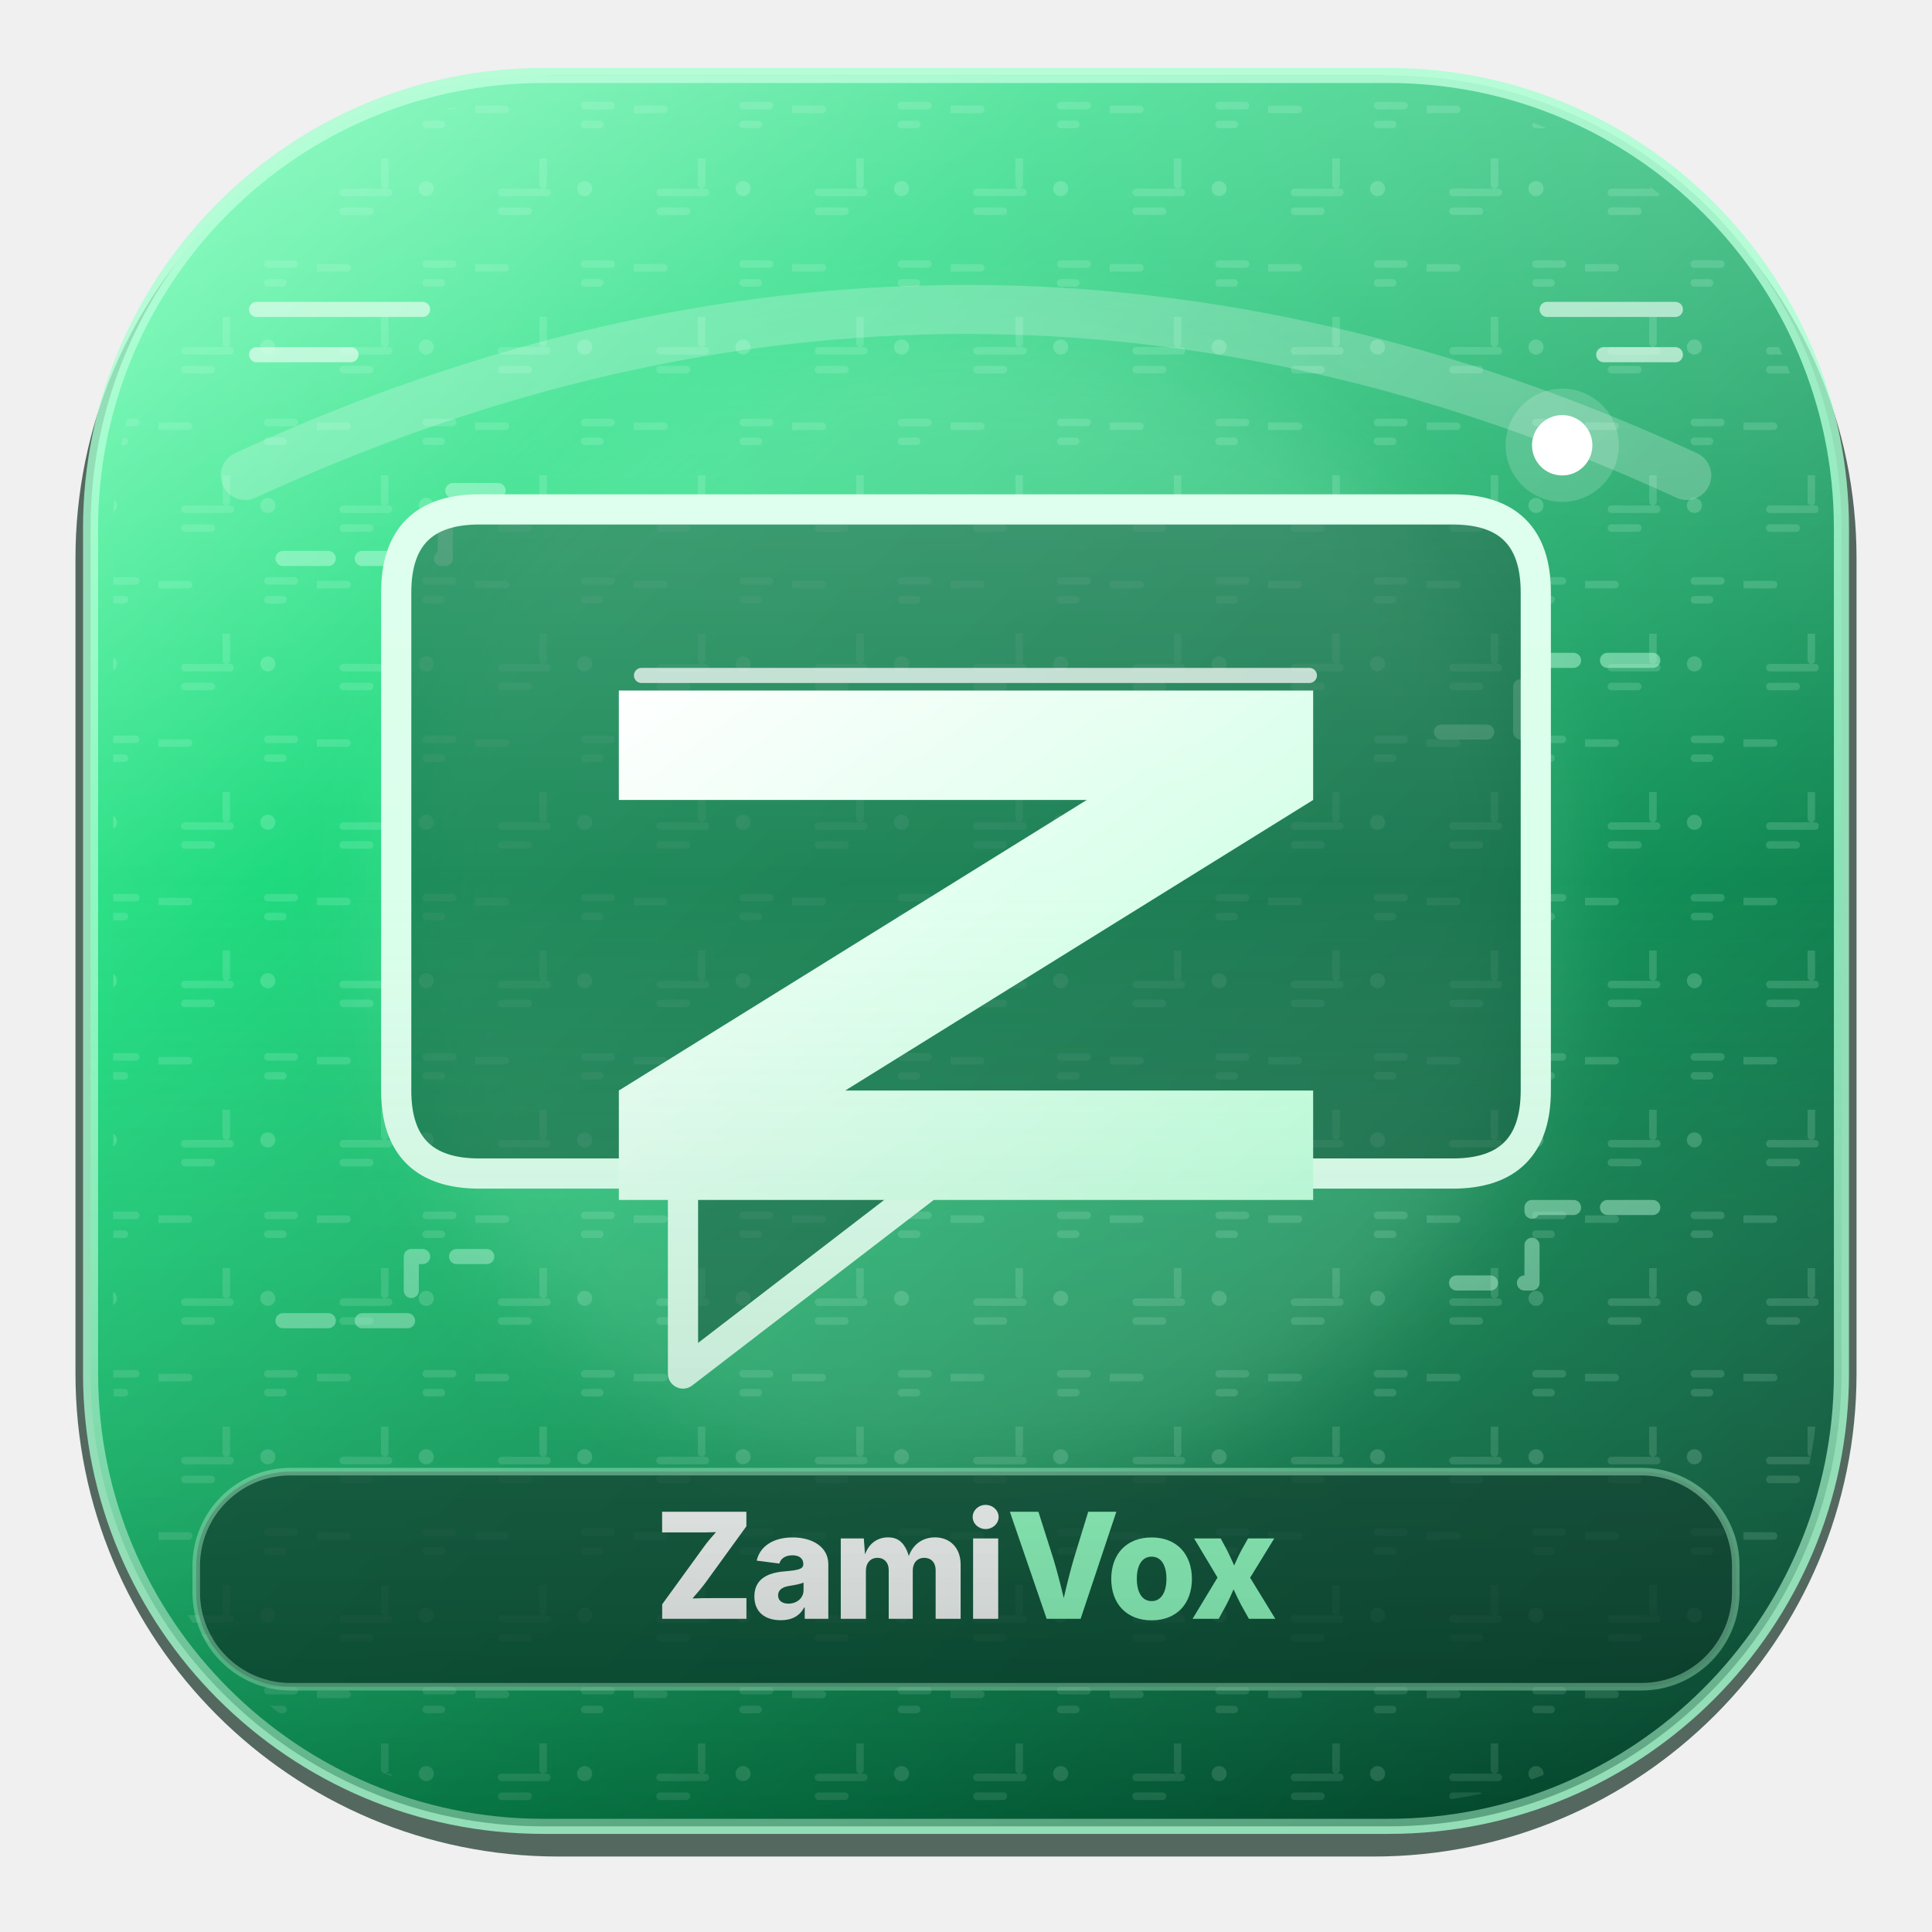
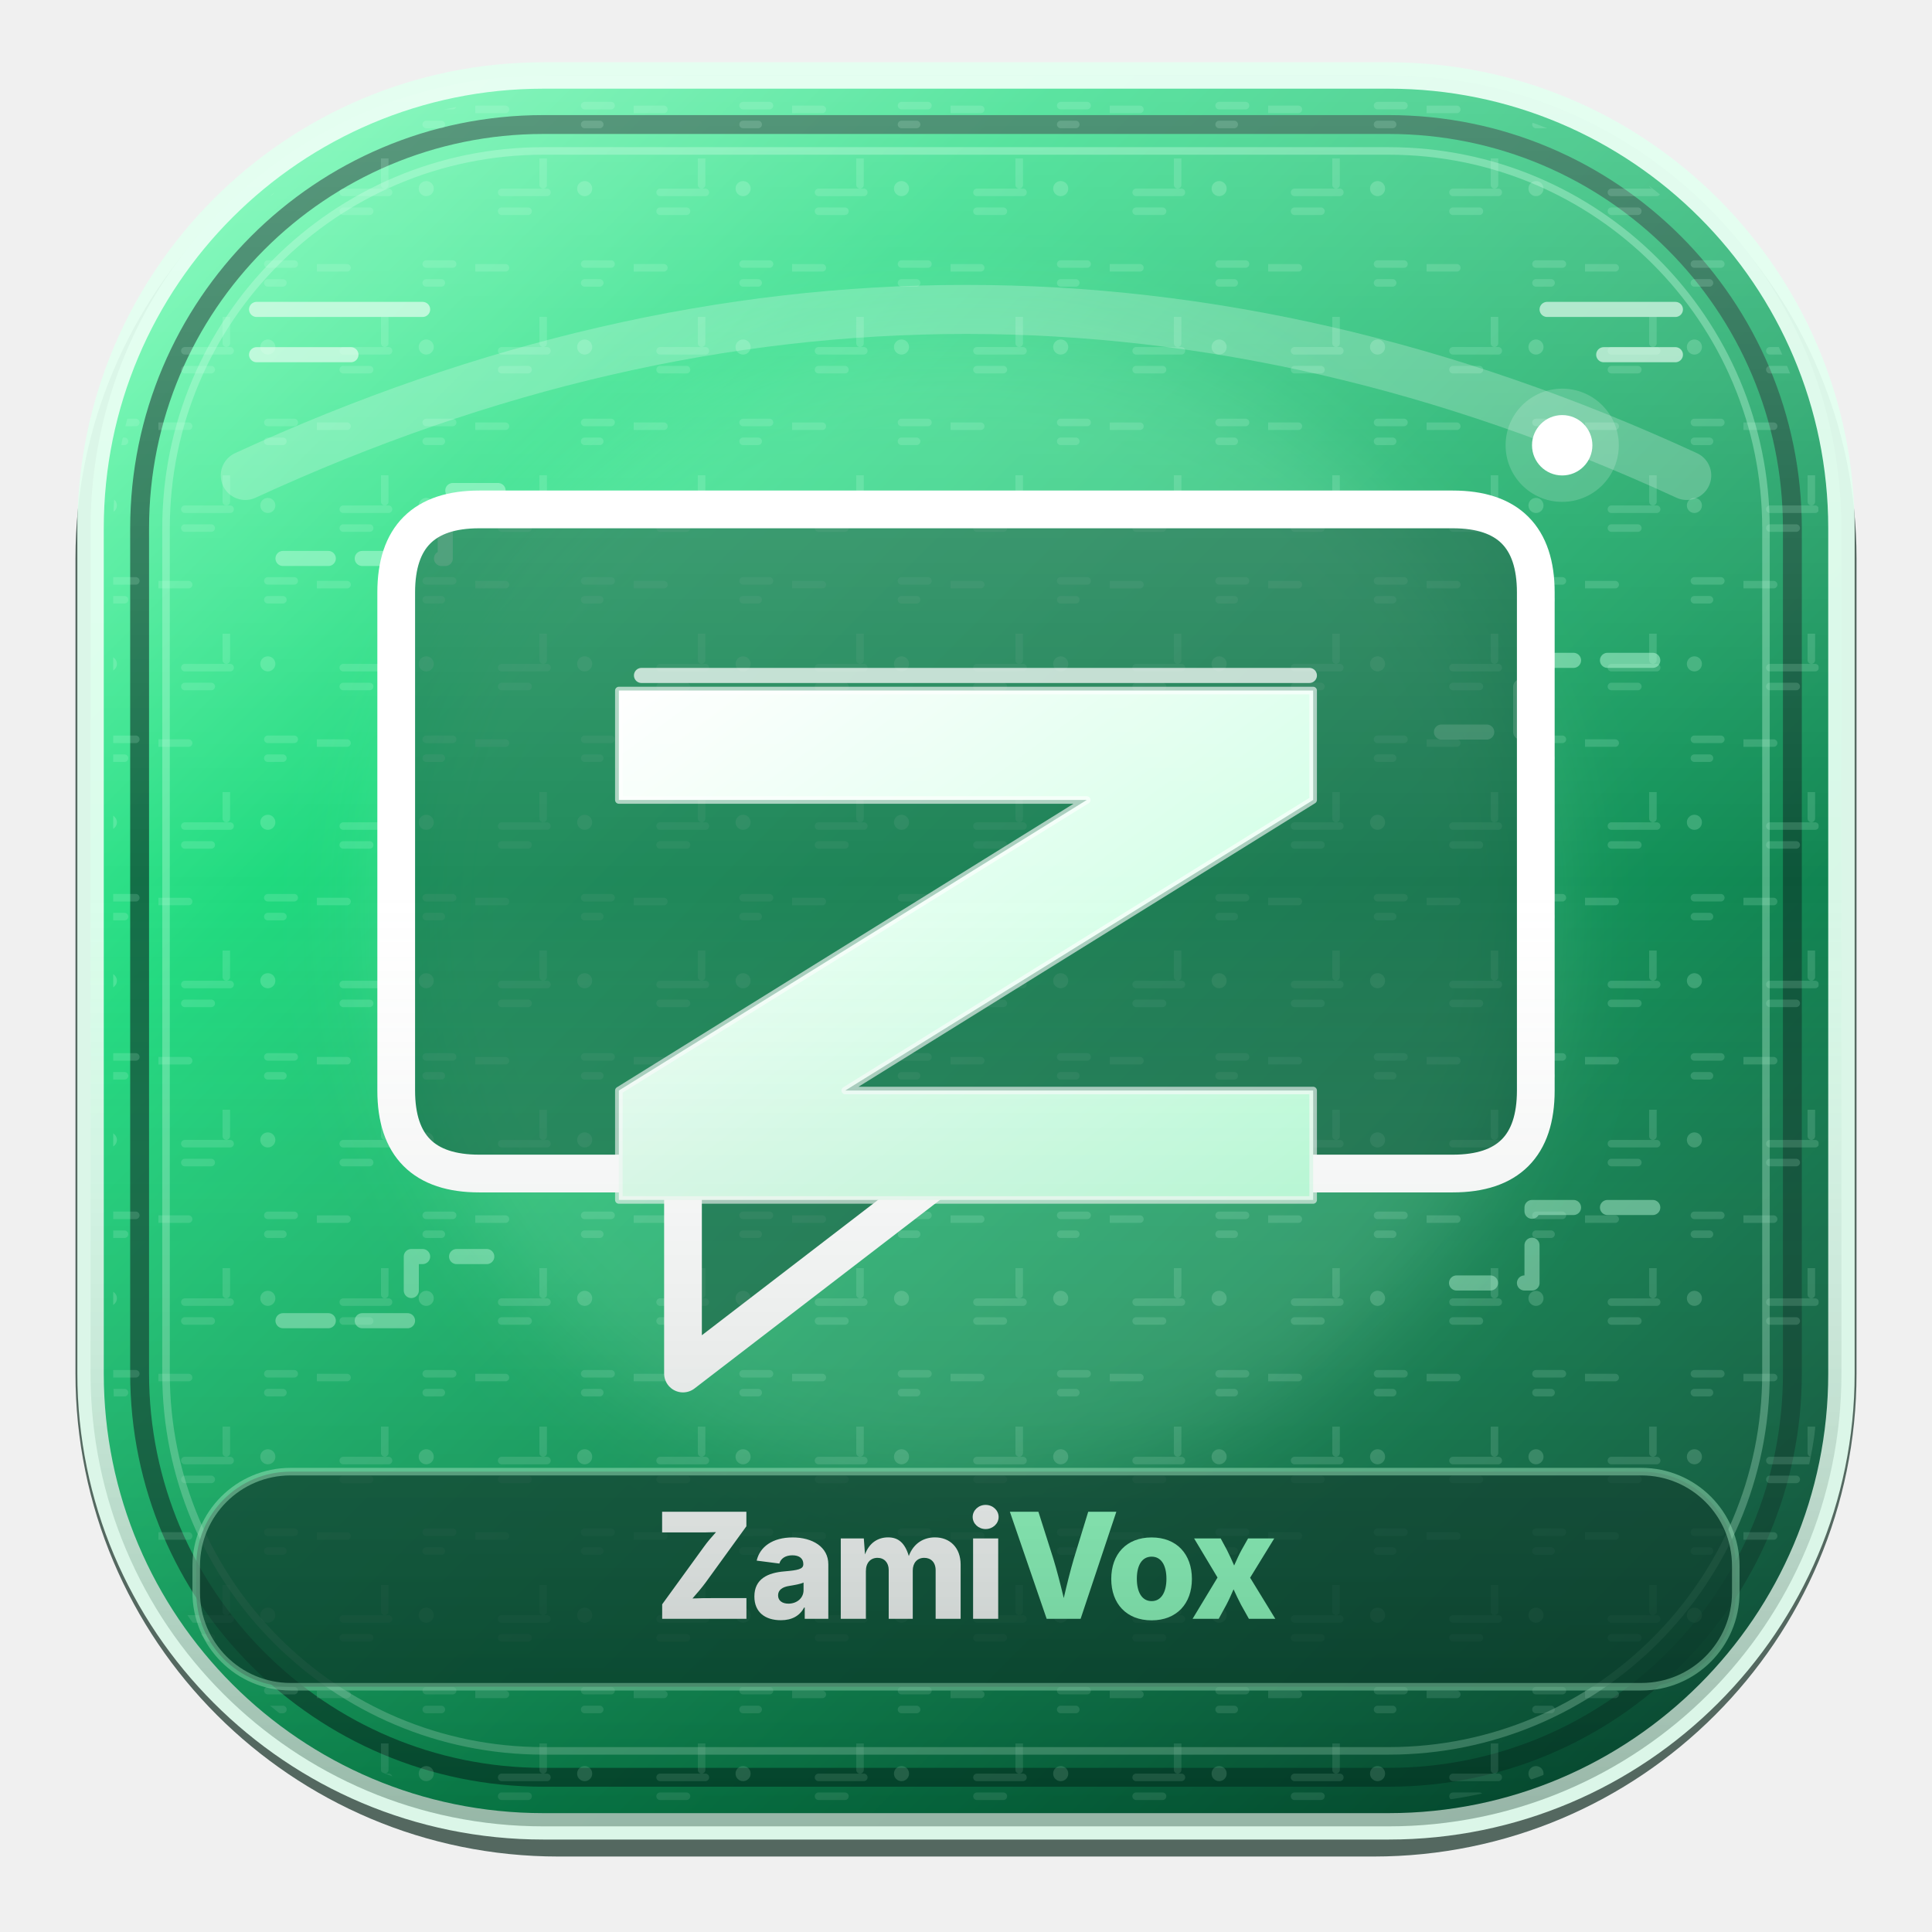
<svg xmlns="http://www.w3.org/2000/svg" viewBox="0 0 512 512" role="img" aria-labelledby="title">
  <defs>
    <linearGradient id="emerald" x1="0" y1="0" x2="1" y2="1">
      <stop stop-color="#72ffb4" />
      <stop offset=".28" stop-color="#16d879" />
      <stop offset=".68" stop-color="#07894f" />
      <stop offset="1" stop-color="#03452f" />
    </linearGradient>
    <linearGradient id="glass" x1="0" y1="0" x2="0" y2="1">
      <stop stop-color="#ffffff" stop-opacity=".3" />
      <stop offset=".46" stop-color="#ffffff" stop-opacity=".04" />
      <stop offset="1" stop-color="#001d12" stop-opacity=".3" />
    </linearGradient>
    <linearGradient id="mark" x1="0" y1="0" x2="1" y2="1">
      <stop stop-color="#ffffff" />
      <stop offset="1" stop-color="#baffd9" />
    </linearGradient>
    <style>@keyframes code-flow{to{stroke-dashoffset:-84}}@keyframes soft-pulse{0%,100%{opacity:.72}50%{opacity:1}}.circuit-flow{stroke-dasharray:12 9;animation:code-flow 9s linear infinite}.pulse{transform-box:fill-box;transform-origin:center;animation:soft-pulse 2.4s ease-in-out infinite}</style>
    <pattern id="code" width="42" height="42" patternUnits="userSpaceOnUse">
      <path d="M7 9h12M7 14h7M29 28h7M29 33h4M18 0v7M0 29h8" fill="none" stroke="#c5ffe0" stroke-opacity=".17" stroke-width="2" stroke-linecap="round" />
      <circle cx="29" cy="8" r="2" fill="#c5ffe0" fill-opacity=".22" />
    </pattern>
    <filter id="shadow" x="-30%" y="-30%" width="160%" height="160%">
      <feGaussianBlur stdDeviation="13" />
    </filter>
  </defs>
  <rect x="20" y="20" width="472" height="472" rx="128" fill="#001e13" opacity=".65" />
-   <rect x="24" y="20" width="464" height="464" rx="120" fill="url(#emerald)" stroke="#a6ffd0" stroke-opacity=".78" stroke-width="4" />
+   <rect x="24" y="20" width="464" height="464" rx="120" fill="url(#emerald)" stroke="#e3fff0" stroke-opacity=".94" stroke-width="7" />
+   <rect x="37" y="33" width="438" height="438" rx="107" fill="none" stroke="#003c27" stroke-opacity=".72" stroke-width="5" />
+   <rect x="44" y="40" width="424" height="424" rx="100" fill="none" stroke="#c2ffdf" stroke-opacity=".34" stroke-width="2" />
  <rect x="30" y="26" width="452" height="452" rx="114" fill="url(#code)" />
  <path d="M65 126 Q256 38 447 126" fill="none" stroke="#fff" stroke-opacity=".22" stroke-width="13" stroke-linecap="round" />
  <path d="M75 148h43v-18h22M438 175h-35v19h-21M75 350h34v-17h20M438 320h-32v20h-20" class="circuit-flow" fill="none" stroke="#b8ffda" stroke-opacity=".48" stroke-width="4" stroke-linecap="round" stroke-linejoin="round" />
  <circle cx="256" cy="242" r="154" fill="#b4ffd7" opacity=".18" filter="url(#shadow)" />
-   <path d="M127 135h258q22 0 22 22v132q0 22-22 22H250l-69 53v-53h-54q-22 0-22-22V157q0-22 22-22z" fill="#03482f" fill-opacity=".55" stroke="#d8ffea" stroke-width="8" stroke-linejoin="round" />
-   <path d="M164 183h184v29L224 289h124v29H164v-29l124-77H164z" fill="url(#mark)" />
+   <path d="M127 135h258q22 0 22 22v132q0 22-22 22H250l-69 53v-53h-54q-22 0-22-22V157q0-22 22-22z" fill="#03482f" fill-opacity=".55" stroke="#ffffff" stroke-width="10" stroke-linejoin="round" />
+   <path d="M164 183h184v29L224 289h124v29H164v-29l124-77H164z" fill="url(#mark)" stroke="#ffffff" stroke-opacity=".62" stroke-width="2" stroke-linejoin="round" />
  <path d="M170 179h177" stroke="#ffffff" stroke-opacity=".72" stroke-width="4" stroke-linecap="round" />
  <rect x="52" y="390" width="408" height="57" rx="25" fill="#003b27" fill-opacity=".78" stroke="#adffd0" stroke-opacity=".5" stroke-width="2" />
  <text x="256" y="429" text-anchor="middle" font-family="Inter,Arial,sans-serif" font-size="39" font-weight="800" letter-spacing="-1.1" fill="#ffffff">Zami<tspan fill="#8dffc0">Vox</tspan>
  </text>
  <path d="M68 82h44M68 94h25M444 82h-34M444 94h-19" stroke="#e5fff0" stroke-opacity=".65" stroke-width="4" stroke-linecap="round" />
  <circle class="pulse" cx="414" cy="118" r="8" fill="#ffffff" />
  <circle cx="414" cy="118" r="15" fill="#ffffff" opacity=".17" />
  <rect x="24" y="20" width="464" height="464" rx="120" fill="url(#glass)" />
</svg>
